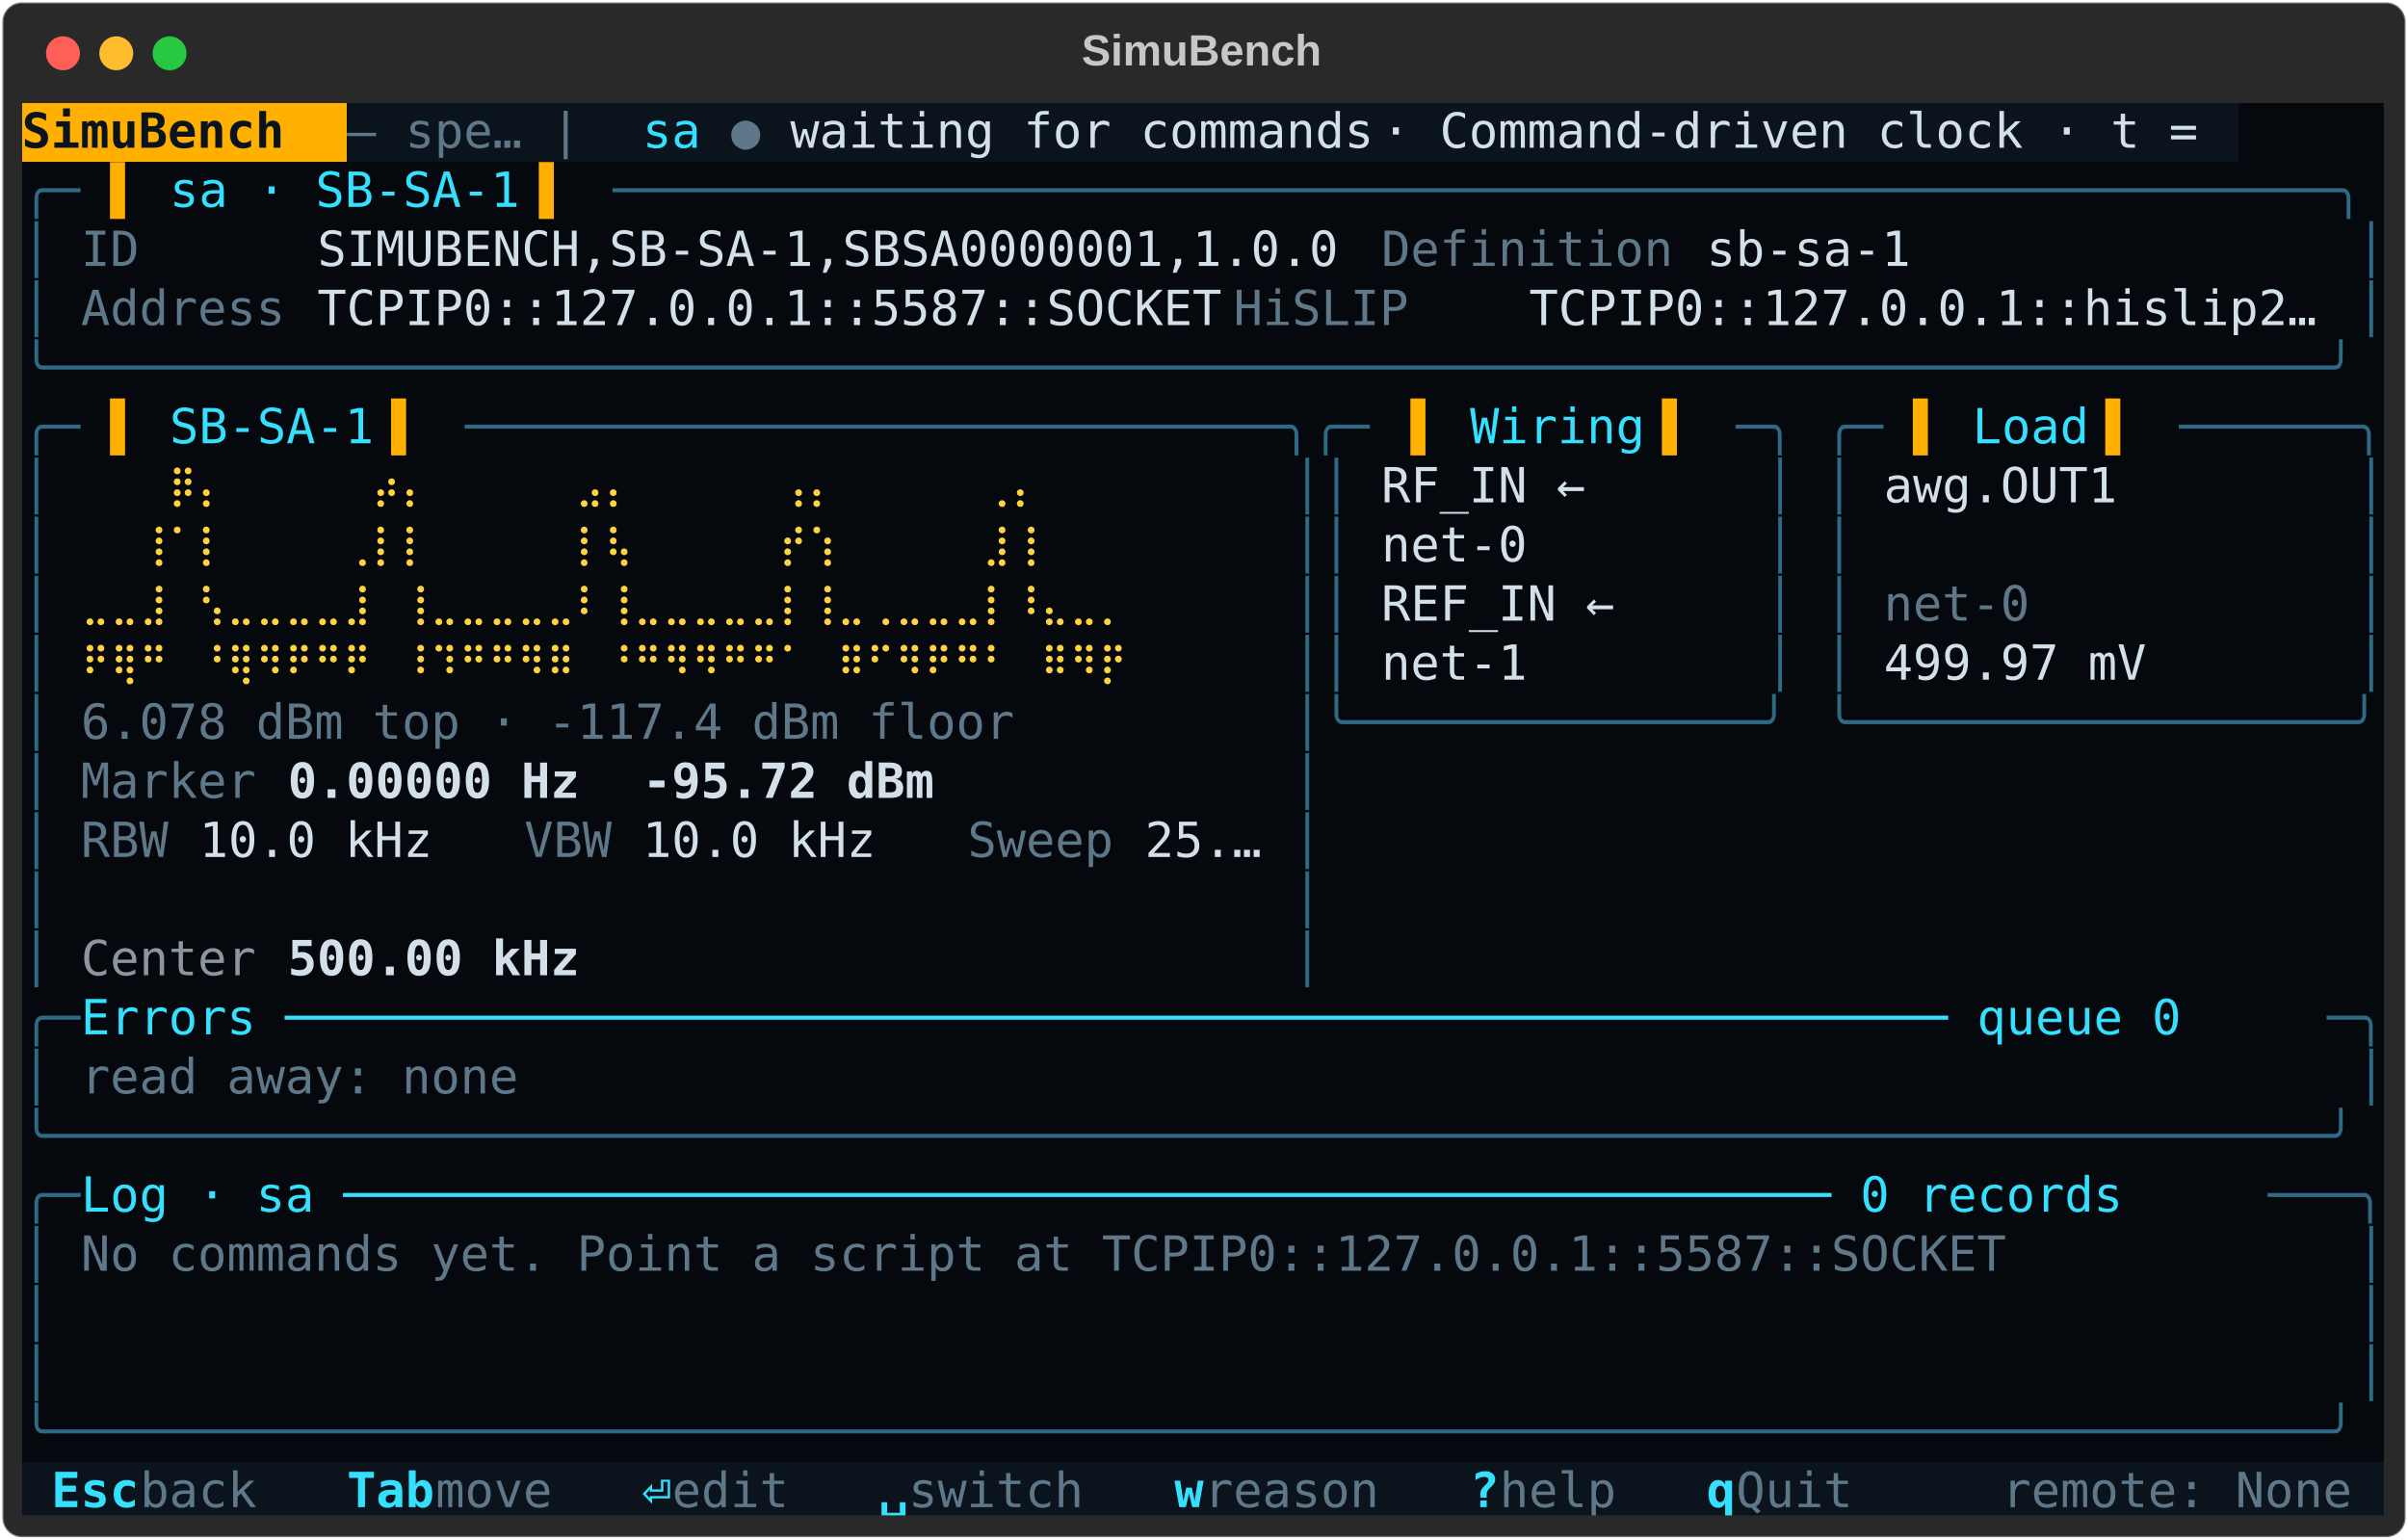
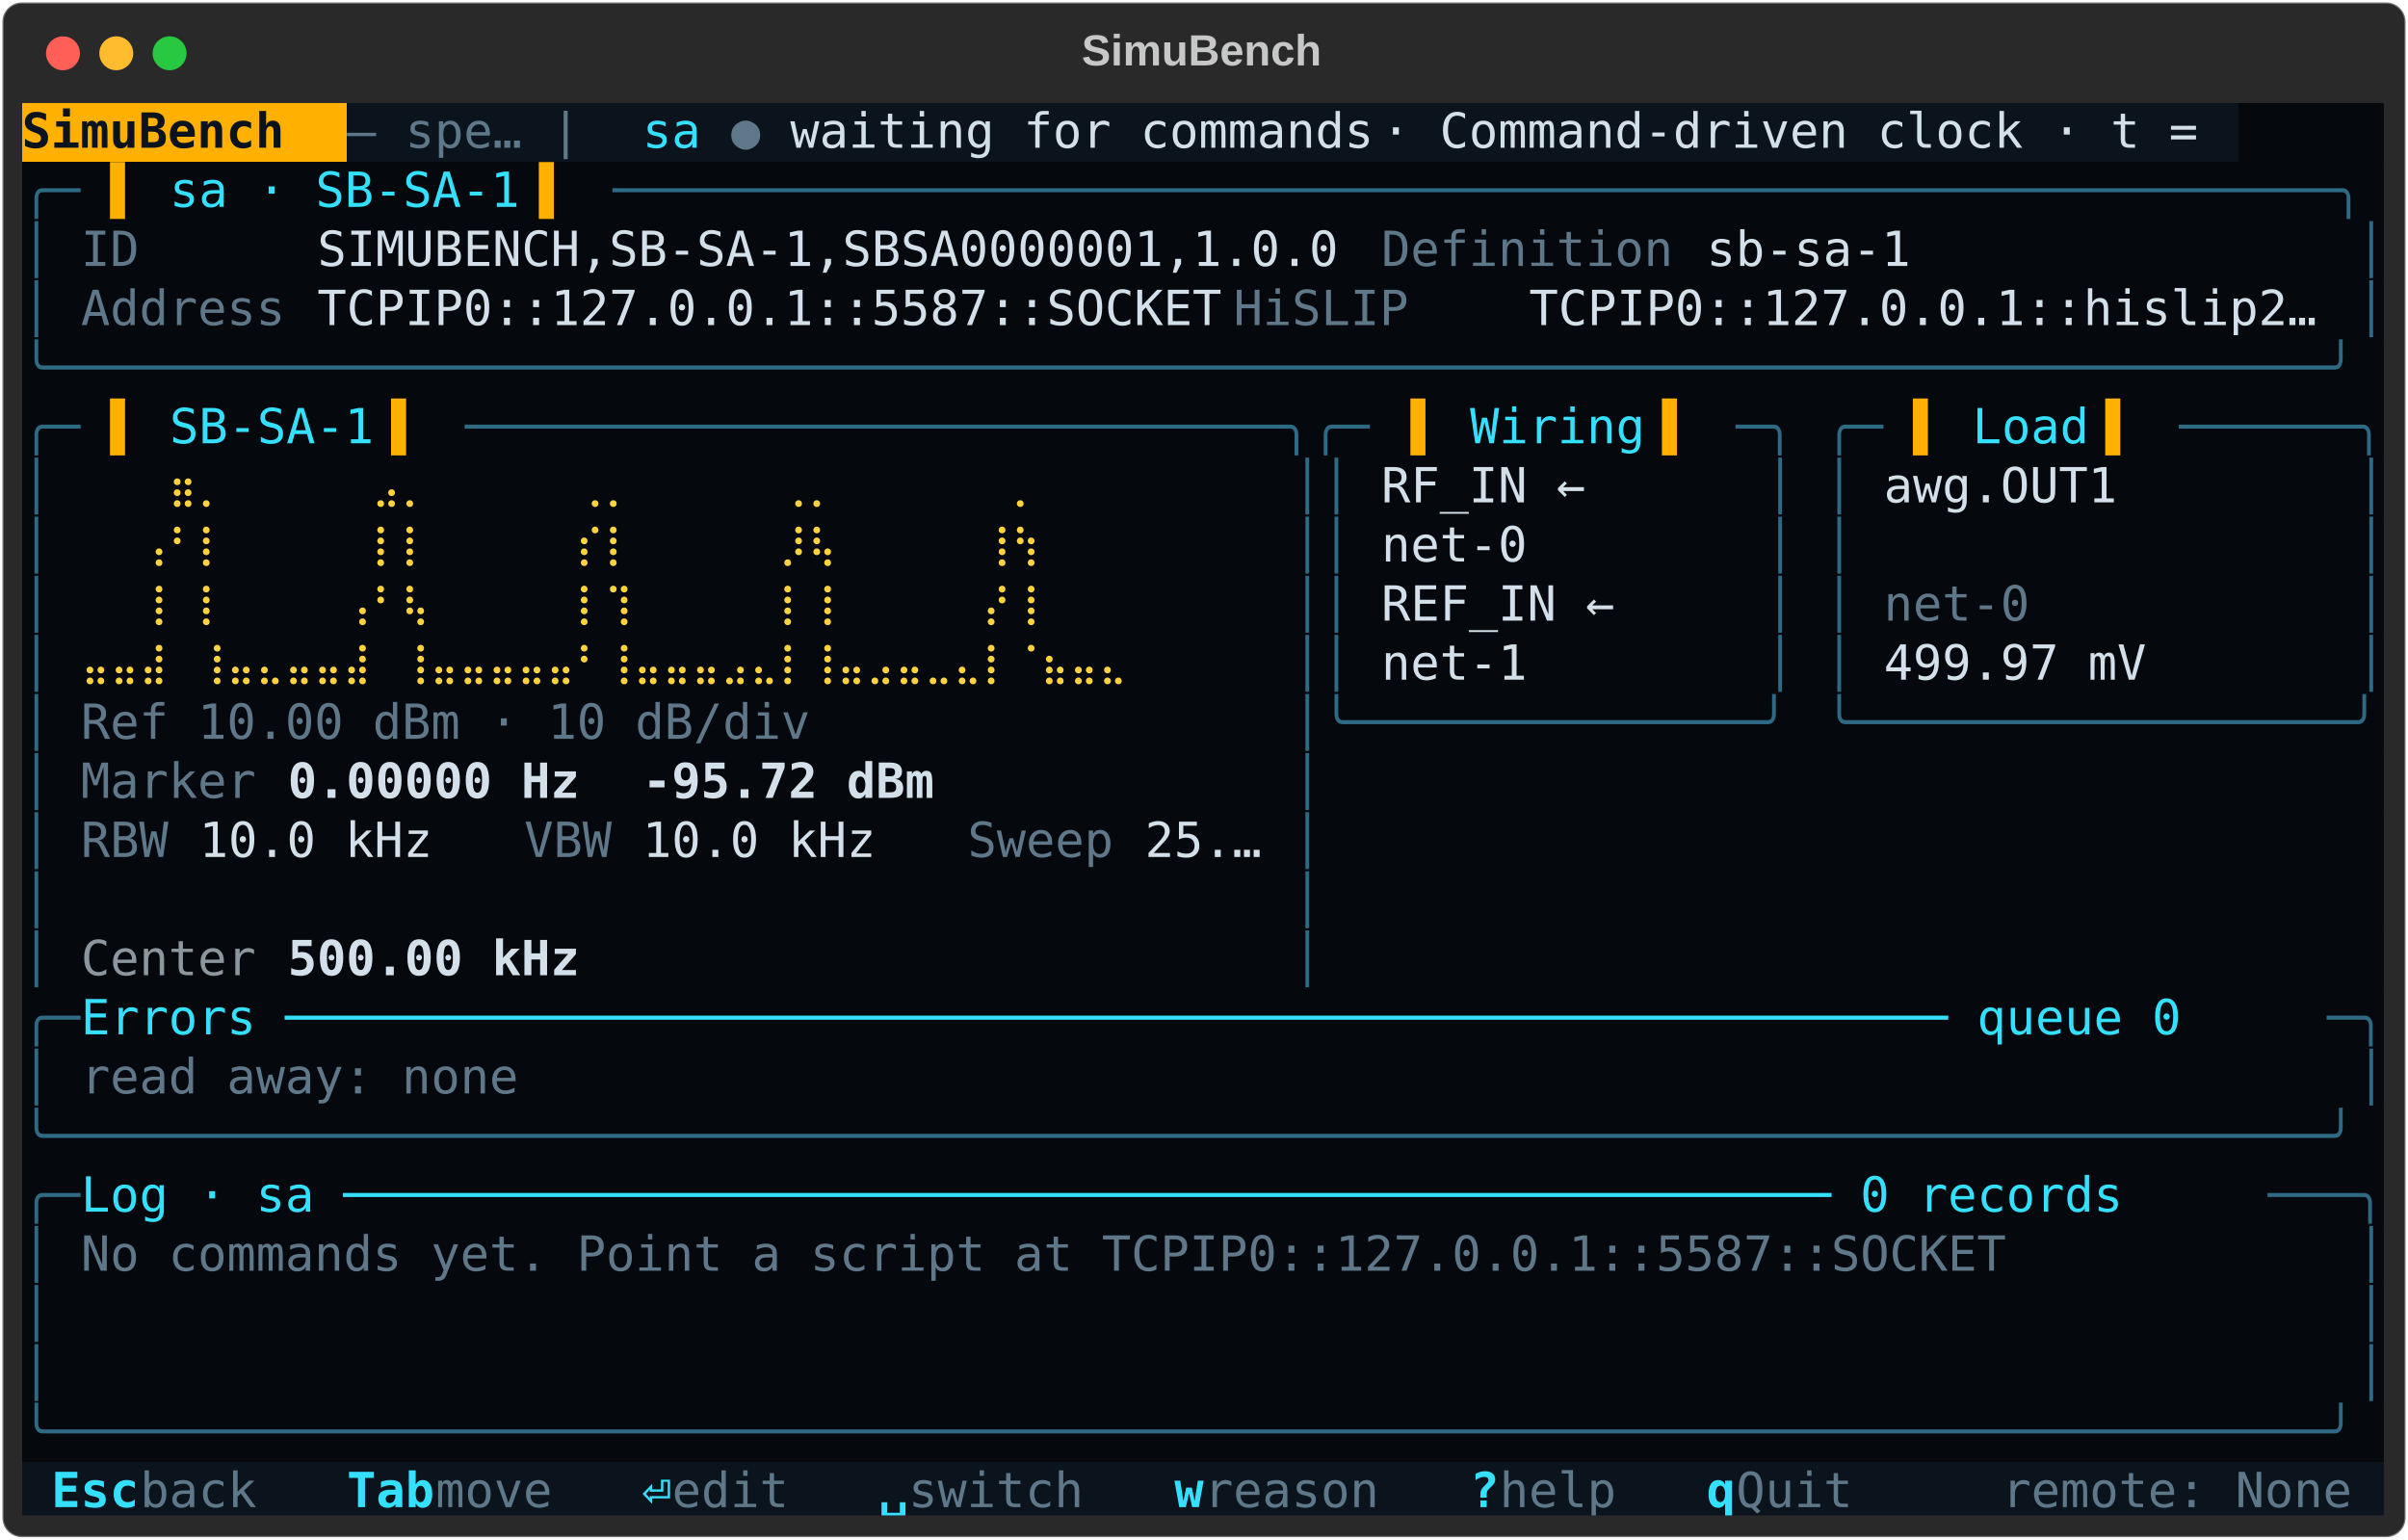
<svg xmlns="http://www.w3.org/2000/svg" class="rich-terminal" viewBox="0 0 994 635.6">
  <style>

    @font-face {
        font-family: "Fira Code";
        src: local("FiraCode-Regular"),
                url("https://cdnjs.cloudflare.com/ajax/libs/firacode/6.2.0/woff2/FiraCode-Regular.woff2") format("woff2"),
                url("https://cdnjs.cloudflare.com/ajax/libs/firacode/6.2.0/woff/FiraCode-Regular.woff") format("woff");
        font-style: normal;
        font-weight: 400;
    }
    @font-face {
        font-family: "Fira Code";
        src: local("FiraCode-Bold"),
                url("https://cdnjs.cloudflare.com/ajax/libs/firacode/6.2.0/woff2/FiraCode-Bold.woff2") format("woff2"),
                url("https://cdnjs.cloudflare.com/ajax/libs/firacode/6.2.0/woff/FiraCode-Bold.woff") format("woff");
        font-style: bold;
        font-weight: 700;
    }

    .terminal-matrix {
        font-family: Fira Code, monospace;
        font-size: 20px;
        line-height: 24.4px;
        font-variant-east-asian: full-width;
    }

    .terminal-title {
        font-size: 18px;
        font-weight: bold;
        font-family: arial;
    }

    .terminal-r1 { fill: #0b141c;font-weight: bold }
.terminal-r2 { fill: #5f7889 }
.terminal-r3 { fill: #35e0ff }
.terminal-r4 { fill: #d3e0ea }
.terminal-r5 { fill: #c5c8c6 }
.terminal-r6 { fill: #2f6a85 }
.terminal-r7 { fill: #ffb000 }
.terminal-r8 { fill: #ffd23f }
.terminal-r9 { fill: #d3e0ea;font-weight: bold }
.terminal-r10 { fill: #8c969e }
.terminal-r11 { fill: #35e0ff;font-weight: bold }
    </style>
  <defs>
    <clipPath id="terminal-clip-terminal">
      <rect x="0" y="0" width="975.0" height="584.6" />
    </clipPath>
    <clipPath id="terminal-line-0">
      <rect x="0" y="1.5" width="976" height="24.65" />
    </clipPath>
    <clipPath id="terminal-line-1">
      <rect x="0" y="25.9" width="976" height="24.65" />
    </clipPath>
    <clipPath id="terminal-line-2">
      <rect x="0" y="50.3" width="976" height="24.65" />
    </clipPath>
    <clipPath id="terminal-line-3">
      <rect x="0" y="74.7" width="976" height="24.65" />
    </clipPath>
    <clipPath id="terminal-line-4">
      <rect x="0" y="99.1" width="976" height="24.65" />
    </clipPath>
    <clipPath id="terminal-line-5">
      <rect x="0" y="123.5" width="976" height="24.65" />
    </clipPath>
    <clipPath id="terminal-line-6">
      <rect x="0" y="147.9" width="976" height="24.65" />
    </clipPath>
    <clipPath id="terminal-line-7">
      <rect x="0" y="172.3" width="976" height="24.65" />
    </clipPath>
    <clipPath id="terminal-line-8">
      <rect x="0" y="196.7" width="976" height="24.65" />
    </clipPath>
    <clipPath id="terminal-line-9">
      <rect x="0" y="221.1" width="976" height="24.65" />
    </clipPath>
    <clipPath id="terminal-line-10">
      <rect x="0" y="245.5" width="976" height="24.65" />
    </clipPath>
    <clipPath id="terminal-line-11">
      <rect x="0" y="269.9" width="976" height="24.65" />
    </clipPath>
    <clipPath id="terminal-line-12">
      <rect x="0" y="294.3" width="976" height="24.65" />
    </clipPath>
    <clipPath id="terminal-line-13">
      <rect x="0" y="318.7" width="976" height="24.65" />
    </clipPath>
    <clipPath id="terminal-line-14">
      <rect x="0" y="343.1" width="976" height="24.65" />
    </clipPath>
    <clipPath id="terminal-line-15">
      <rect x="0" y="367.5" width="976" height="24.65" />
    </clipPath>
    <clipPath id="terminal-line-16">
      <rect x="0" y="391.9" width="976" height="24.65" />
    </clipPath>
    <clipPath id="terminal-line-17">
      <rect x="0" y="416.3" width="976" height="24.65" />
    </clipPath>
    <clipPath id="terminal-line-18">
      <rect x="0" y="440.7" width="976" height="24.65" />
    </clipPath>
    <clipPath id="terminal-line-19">
      <rect x="0" y="465.1" width="976" height="24.65" />
    </clipPath>
    <clipPath id="terminal-line-20">
      <rect x="0" y="489.5" width="976" height="24.65" />
    </clipPath>
    <clipPath id="terminal-line-21">
      <rect x="0" y="513.9" width="976" height="24.65" />
    </clipPath>
    <clipPath id="terminal-line-22">
      <rect x="0" y="538.3" width="976" height="24.65" />
    </clipPath>
  </defs>
  <rect fill="#292929" stroke="rgba(255,255,255,0.35)" stroke-width="1" x="1" y="1" width="992" height="633.6" rx="8" />
  <text class="terminal-title" fill="#c5c8c6" text-anchor="middle" x="496" y="27">SimuBench</text>
  <g transform="translate(26,22)">
    <circle cx="0" cy="0" r="7" fill="#ff5f57" />
    <circle cx="22" cy="0" r="7" fill="#febc2e" />
    <circle cx="44" cy="0" r="7" fill="#28c840" />
  </g>
  <g transform="translate(9, 41)" clip-path="url(#terminal-clip-terminal)">
    <rect fill="#ffb000" x="0" y="1.5" width="134.2" height="24.65" shape-rendering="crispEdges" />
    <rect fill="#0b141c" x="134.2" y="1.5" width="122" height="24.65" shape-rendering="crispEdges" />
    <rect fill="#0b141c" x="256.2" y="1.5" width="24.4" height="24.65" shape-rendering="crispEdges" />
    <rect fill="#0b141c" x="280.6" y="1.5" width="12.2" height="24.65" shape-rendering="crispEdges" />
    <rect fill="#0b141c" x="292.8" y="1.5" width="24.4" height="24.65" shape-rendering="crispEdges" />
    <rect fill="#0b141c" x="317.2" y="1.5" width="244" height="24.65" shape-rendering="crispEdges" />
    <rect fill="#0b141c" x="561.2" y="1.5" width="353.8" height="24.65" shape-rendering="crispEdges" />
    <rect fill="#05080c" x="915" y="1.5" width="61" height="24.65" shape-rendering="crispEdges" />
    <rect fill="#05080c" x="0" y="25.9" width="24.4" height="24.65" shape-rendering="crispEdges" />
    <rect fill="#05080c" x="24.4" y="25.9" width="12.2" height="24.65" shape-rendering="crispEdges" />
    <rect fill="#05080c" x="36.6" y="25.9" width="24.4" height="24.65" shape-rendering="crispEdges" />
    <rect fill="#05080c" x="61" y="25.9" width="146.4" height="24.65" shape-rendering="crispEdges" />
    <rect fill="#05080c" x="207.4" y="25.9" width="24.4" height="24.65" shape-rendering="crispEdges" />
    <rect fill="#05080c" x="231.8" y="25.9" width="12.2" height="24.65" shape-rendering="crispEdges" />
    <rect fill="#05080c" x="244" y="25.9" width="732" height="24.65" shape-rendering="crispEdges" />
    <rect fill="#05080c" x="0" y="50.3" width="12.2" height="24.65" shape-rendering="crispEdges" />
    <rect fill="#05080c" x="12.2" y="50.3" width="12.2" height="24.65" shape-rendering="crispEdges" />
    <rect fill="#05080c" x="24.4" y="50.3" width="97.6" height="24.65" shape-rendering="crispEdges" />
    <rect fill="#05080c" x="122" y="50.3" width="439.2" height="24.65" shape-rendering="crispEdges" />
    <rect fill="#05080c" x="561.2" y="50.3" width="134.2" height="24.65" shape-rendering="crispEdges" />
    <rect fill="#05080c" x="695.4" y="50.3" width="256.2" height="24.65" shape-rendering="crispEdges" />
    <rect fill="#05080c" x="951.6" y="50.3" width="12.2" height="24.65" shape-rendering="crispEdges" />
    <rect fill="#05080c" x="963.8" y="50.3" width="12.2" height="24.65" shape-rendering="crispEdges" />
    <rect fill="#05080c" x="0" y="74.7" width="12.2" height="24.65" shape-rendering="crispEdges" />
    <rect fill="#05080c" x="12.2" y="74.7" width="12.2" height="24.65" shape-rendering="crispEdges" />
    <rect fill="#05080c" x="24.4" y="74.7" width="97.6" height="24.65" shape-rendering="crispEdges" />
    <rect fill="#05080c" x="122" y="74.7" width="378.2" height="24.65" shape-rendering="crispEdges" />
    <rect fill="#05080c" x="500.2" y="74.7" width="122" height="24.65" shape-rendering="crispEdges" />
    <rect fill="#05080c" x="622.2" y="74.7" width="329.4" height="24.65" shape-rendering="crispEdges" />
    <rect fill="#05080c" x="951.6" y="74.7" width="12.2" height="24.65" shape-rendering="crispEdges" />
    <rect fill="#05080c" x="963.8" y="74.7" width="12.2" height="24.65" shape-rendering="crispEdges" />
    <rect fill="#05080c" x="0" y="99.1" width="976" height="24.65" shape-rendering="crispEdges" />
    <rect fill="#05080c" x="0" y="123.5" width="24.4" height="24.65" shape-rendering="crispEdges" />
    <rect fill="#05080c" x="24.4" y="123.5" width="12.2" height="24.65" shape-rendering="crispEdges" />
    <rect fill="#05080c" x="36.6" y="123.5" width="24.4" height="24.65" shape-rendering="crispEdges" />
    <rect fill="#05080c" x="61" y="123.5" width="85.4" height="24.65" shape-rendering="crispEdges" />
    <rect fill="#05080c" x="146.4" y="123.5" width="24.4" height="24.65" shape-rendering="crispEdges" />
    <rect fill="#05080c" x="170.8" y="123.5" width="12.2" height="24.65" shape-rendering="crispEdges" />
    <rect fill="#05080c" x="183" y="123.5" width="378.2" height="24.65" shape-rendering="crispEdges" />
    <rect fill="#05080c" x="561.2" y="123.5" width="12.2" height="24.65" shape-rendering="crispEdges" />
    <rect fill="#05080c" x="573.4" y="123.5" width="24.4" height="24.65" shape-rendering="crispEdges" />
    <rect fill="#05080c" x="597.8" y="123.5" width="73.2" height="24.65" shape-rendering="crispEdges" />
    <rect fill="#05080c" x="671" y="123.5" width="24.4" height="24.65" shape-rendering="crispEdges" />
    <rect fill="#05080c" x="695.4" y="123.5" width="12.2" height="24.65" shape-rendering="crispEdges" />
    <rect fill="#05080c" x="707.6" y="123.5" width="24.4" height="24.65" shape-rendering="crispEdges" />
    <rect fill="#05080c" x="732" y="123.5" width="12.2" height="24.65" shape-rendering="crispEdges" />
    <rect fill="#05080c" x="744.2" y="123.5" width="24.4" height="24.65" shape-rendering="crispEdges" />
    <rect fill="#05080c" x="768.6" y="123.5" width="12.2" height="24.65" shape-rendering="crispEdges" />
    <rect fill="#05080c" x="780.8" y="123.5" width="24.4" height="24.65" shape-rendering="crispEdges" />
    <rect fill="#05080c" x="805.2" y="123.5" width="48.8" height="24.65" shape-rendering="crispEdges" />
    <rect fill="#05080c" x="854" y="123.5" width="24.4" height="24.65" shape-rendering="crispEdges" />
    <rect fill="#05080c" x="878.4" y="123.5" width="12.2" height="24.65" shape-rendering="crispEdges" />
    <rect fill="#05080c" x="890.6" y="123.5" width="85.4" height="24.65" shape-rendering="crispEdges" />
    <rect fill="#05080c" x="0" y="147.9" width="12.2" height="24.65" shape-rendering="crispEdges" />
    <rect fill="#05080c" x="12.2" y="147.9" width="12.2" height="24.65" shape-rendering="crispEdges" />
    <rect fill="#05080c" x="24.4" y="147.9" width="439.2" height="24.65" shape-rendering="crispEdges" />
    <rect fill="#05080c" x="463.6" y="147.9" width="48.8" height="24.65" shape-rendering="crispEdges" />
    <rect fill="#05080c" x="512.4" y="147.9" width="12.2" height="24.65" shape-rendering="crispEdges" />
    <rect fill="#05080c" x="524.6" y="147.9" width="24.4" height="24.65" shape-rendering="crispEdges" />
    <rect fill="#05080c" x="549" y="147.9" width="12.2" height="24.65" shape-rendering="crispEdges" />
    <rect fill="#05080c" x="561.2" y="147.9" width="85.4" height="24.65" shape-rendering="crispEdges" />
    <rect fill="#05080c" x="646.6" y="147.9" width="73.2" height="24.65" shape-rendering="crispEdges" />
    <rect fill="#05080c" x="719.8" y="147.9" width="12.2" height="24.65" shape-rendering="crispEdges" />
    <rect fill="#05080c" x="732" y="147.9" width="12.2" height="24.65" shape-rendering="crispEdges" />
    <rect fill="#05080c" x="744.2" y="147.9" width="12.2" height="24.65" shape-rendering="crispEdges" />
    <rect fill="#05080c" x="756.4" y="147.9" width="12.2" height="24.65" shape-rendering="crispEdges" />
    <rect fill="#05080c" x="768.6" y="147.9" width="170.8" height="24.65" shape-rendering="crispEdges" />
    <rect fill="#05080c" x="939.4" y="147.9" width="24.4" height="24.65" shape-rendering="crispEdges" />
    <rect fill="#05080c" x="963.8" y="147.9" width="12.2" height="24.65" shape-rendering="crispEdges" />
    <rect fill="#05080c" x="0" y="172.3" width="12.2" height="24.65" shape-rendering="crispEdges" />
    <rect fill="#05080c" x="12.2" y="172.3" width="12.2" height="24.65" shape-rendering="crispEdges" />
    <rect fill="#05080c" x="24.4" y="172.3" width="439.2" height="24.65" shape-rendering="crispEdges" />
    <rect fill="#05080c" x="463.6" y="172.3" width="48.8" height="24.65" shape-rendering="crispEdges" />
    <rect fill="#05080c" x="512.4" y="172.3" width="12.2" height="24.65" shape-rendering="crispEdges" />
    <rect fill="#05080c" x="524.6" y="172.3" width="24.4" height="24.65" shape-rendering="crispEdges" />
    <rect fill="#05080c" x="549" y="172.3" width="12.2" height="24.65" shape-rendering="crispEdges" />
    <rect fill="#05080c" x="561.2" y="172.3" width="73.2" height="24.65" shape-rendering="crispEdges" />
    <rect fill="#05080c" x="634.4" y="172.3" width="85.4" height="24.65" shape-rendering="crispEdges" />
    <rect fill="#05080c" x="719.8" y="172.3" width="12.2" height="24.65" shape-rendering="crispEdges" />
    <rect fill="#05080c" x="732" y="172.3" width="12.2" height="24.65" shape-rendering="crispEdges" />
    <rect fill="#05080c" x="744.2" y="172.3" width="12.2" height="24.65" shape-rendering="crispEdges" />
    <rect fill="#05080c" x="756.4" y="172.3" width="12.2" height="24.65" shape-rendering="crispEdges" />
    <rect fill="#05080c" x="768.6" y="172.3" width="170.8" height="24.65" shape-rendering="crispEdges" />
    <rect fill="#05080c" x="939.4" y="172.3" width="24.4" height="24.65" shape-rendering="crispEdges" />
    <rect fill="#05080c" x="963.8" y="172.3" width="12.2" height="24.65" shape-rendering="crispEdges" />
    <rect fill="#05080c" x="0" y="196.7" width="12.2" height="24.65" shape-rendering="crispEdges" />
    <rect fill="#05080c" x="12.2" y="196.7" width="12.2" height="24.65" shape-rendering="crispEdges" />
    <rect fill="#05080c" x="24.4" y="196.7" width="439.2" height="24.65" shape-rendering="crispEdges" />
    <rect fill="#05080c" x="463.6" y="196.7" width="48.8" height="24.65" shape-rendering="crispEdges" />
    <rect fill="#05080c" x="512.4" y="196.7" width="12.2" height="24.65" shape-rendering="crispEdges" />
    <rect fill="#05080c" x="524.6" y="196.7" width="24.4" height="24.65" shape-rendering="crispEdges" />
    <rect fill="#05080c" x="549" y="196.7" width="12.2" height="24.65" shape-rendering="crispEdges" />
    <rect fill="#05080c" x="561.2" y="196.7" width="97.6" height="24.65" shape-rendering="crispEdges" />
    <rect fill="#05080c" x="658.8" y="196.7" width="61" height="24.65" shape-rendering="crispEdges" />
    <rect fill="#05080c" x="719.8" y="196.7" width="12.2" height="24.65" shape-rendering="crispEdges" />
    <rect fill="#05080c" x="732" y="196.7" width="12.2" height="24.65" shape-rendering="crispEdges" />
    <rect fill="#05080c" x="744.2" y="196.7" width="12.2" height="24.65" shape-rendering="crispEdges" />
    <rect fill="#05080c" x="756.4" y="196.7" width="12.2" height="24.65" shape-rendering="crispEdges" />
    <rect fill="#05080c" x="768.6" y="196.7" width="61" height="24.65" shape-rendering="crispEdges" />
    <rect fill="#05080c" x="829.6" y="196.7" width="109.8" height="24.65" shape-rendering="crispEdges" />
    <rect fill="#05080c" x="939.4" y="196.7" width="24.4" height="24.65" shape-rendering="crispEdges" />
    <rect fill="#05080c" x="963.8" y="196.7" width="12.2" height="24.65" shape-rendering="crispEdges" />
    <rect fill="#05080c" x="0" y="221.1" width="12.2" height="24.65" shape-rendering="crispEdges" />
    <rect fill="#05080c" x="12.2" y="221.1" width="12.2" height="24.65" shape-rendering="crispEdges" />
    <rect fill="#05080c" x="24.4" y="221.1" width="439.2" height="24.65" shape-rendering="crispEdges" />
    <rect fill="#05080c" x="463.6" y="221.1" width="48.8" height="24.65" shape-rendering="crispEdges" />
    <rect fill="#05080c" x="512.4" y="221.1" width="12.2" height="24.65" shape-rendering="crispEdges" />
    <rect fill="#05080c" x="524.6" y="221.1" width="24.4" height="24.65" shape-rendering="crispEdges" />
    <rect fill="#05080c" x="549" y="221.1" width="12.2" height="24.65" shape-rendering="crispEdges" />
    <rect fill="#05080c" x="561.2" y="221.1" width="61" height="24.65" shape-rendering="crispEdges" />
    <rect fill="#05080c" x="622.2" y="221.1" width="97.6" height="24.65" shape-rendering="crispEdges" />
    <rect fill="#05080c" x="719.8" y="221.1" width="12.2" height="24.65" shape-rendering="crispEdges" />
    <rect fill="#05080c" x="732" y="221.1" width="12.2" height="24.65" shape-rendering="crispEdges" />
    <rect fill="#05080c" x="744.2" y="221.1" width="12.2" height="24.65" shape-rendering="crispEdges" />
    <rect fill="#05080c" x="756.4" y="221.1" width="12.2" height="24.65" shape-rendering="crispEdges" />
    <rect fill="#05080c" x="768.6" y="221.1" width="170.8" height="24.65" shape-rendering="crispEdges" />
    <rect fill="#05080c" x="939.4" y="221.1" width="24.4" height="24.65" shape-rendering="crispEdges" />
    <rect fill="#05080c" x="963.8" y="221.1" width="12.2" height="24.65" shape-rendering="crispEdges" />
    <rect fill="#05080c" x="0" y="245.5" width="12.2" height="24.65" shape-rendering="crispEdges" />
    <rect fill="#05080c" x="12.2" y="245.5" width="12.2" height="24.65" shape-rendering="crispEdges" />
-     <rect fill="#05080c" x="24.4" y="245.5" width="390.4" height="24.65" shape-rendering="crispEdges" />
-     <rect fill="#05080c" x="414.8" y="245.5" width="97.6" height="24.65" shape-rendering="crispEdges" />
+     <rect fill="#05080c" x="24.4" y="245.5" width="305" height="24.65" shape-rendering="crispEdges" />
+     <rect fill="#05080c" x="329.4" y="245.5" width="183" height="24.65" shape-rendering="crispEdges" />
    <rect fill="#05080c" x="512.4" y="245.5" width="12.2" height="24.65" shape-rendering="crispEdges" />
    <rect fill="#05080c" x="524.6" y="245.5" width="207.4" height="24.65" shape-rendering="crispEdges" />
    <rect fill="#05080c" x="732" y="245.5" width="12.2" height="24.65" shape-rendering="crispEdges" />
    <rect fill="#05080c" x="744.2" y="245.5" width="231.8" height="24.65" shape-rendering="crispEdges" />
    <rect fill="#05080c" x="0" y="269.9" width="12.2" height="24.65" shape-rendering="crispEdges" />
    <rect fill="#05080c" x="12.2" y="269.9" width="12.2" height="24.65" shape-rendering="crispEdges" />
    <rect fill="#05080c" x="24.4" y="269.9" width="85.4" height="24.65" shape-rendering="crispEdges" />
    <rect fill="#05080c" x="109.8" y="269.9" width="122" height="24.65" shape-rendering="crispEdges" />
    <rect fill="#05080c" x="231.8" y="269.9" width="24.4" height="24.65" shape-rendering="crispEdges" />
    <rect fill="#05080c" x="256.2" y="269.9" width="122" height="24.65" shape-rendering="crispEdges" />
    <rect fill="#05080c" x="378.2" y="269.9" width="134.2" height="24.65" shape-rendering="crispEdges" />
    <rect fill="#05080c" x="512.4" y="269.9" width="12.2" height="24.65" shape-rendering="crispEdges" />
    <rect fill="#05080c" x="524.6" y="269.9" width="12.2" height="24.65" shape-rendering="crispEdges" />
    <rect fill="#05080c" x="536.8" y="269.9" width="439.2" height="24.65" shape-rendering="crispEdges" />
    <rect fill="#05080c" x="0" y="294.3" width="12.2" height="24.65" shape-rendering="crispEdges" />
    <rect fill="#05080c" x="12.2" y="294.3" width="12.2" height="24.65" shape-rendering="crispEdges" />
    <rect fill="#05080c" x="24.4" y="294.3" width="48.8" height="24.65" shape-rendering="crispEdges" />
    <rect fill="#05080c" x="73.2" y="294.3" width="134.2" height="24.65" shape-rendering="crispEdges" />
    <rect fill="#05080c" x="207.4" y="294.3" width="48.8" height="24.65" shape-rendering="crispEdges" />
    <rect fill="#05080c" x="256.2" y="294.3" width="134.2" height="24.65" shape-rendering="crispEdges" />
    <rect fill="#05080c" x="390.4" y="294.3" width="73.2" height="24.65" shape-rendering="crispEdges" />
    <rect fill="#05080c" x="463.6" y="294.3" width="48.8" height="24.65" shape-rendering="crispEdges" />
    <rect fill="#05080c" x="512.4" y="294.3" width="12.2" height="24.65" shape-rendering="crispEdges" />
    <rect fill="#05080c" x="524.6" y="294.3" width="12.2" height="24.65" shape-rendering="crispEdges" />
    <rect fill="#05080c" x="536.8" y="294.3" width="439.2" height="24.65" shape-rendering="crispEdges" />
    <rect fill="#05080c" x="0" y="318.7" width="12.2" height="24.65" shape-rendering="crispEdges" />
    <rect fill="#05080c" x="12.2" y="318.7" width="12.2" height="24.65" shape-rendering="crispEdges" />
    <rect fill="#05080c" x="24.4" y="318.7" width="488" height="24.65" shape-rendering="crispEdges" />
    <rect fill="#05080c" x="512.4" y="318.7" width="12.2" height="24.65" shape-rendering="crispEdges" />
    <rect fill="#05080c" x="524.6" y="318.7" width="12.2" height="24.65" shape-rendering="crispEdges" />
    <rect fill="#05080c" x="536.8" y="318.7" width="439.2" height="24.65" shape-rendering="crispEdges" />
    <rect fill="#05080c" x="0" y="343.1" width="12.2" height="24.65" shape-rendering="crispEdges" />
    <rect fill="#05080c" x="12.2" y="343.1" width="12.2" height="24.65" shape-rendering="crispEdges" />
    <rect fill="#05080c" x="24.4" y="343.1" width="73.2" height="24.65" shape-rendering="crispEdges" />
    <rect fill="#05080c" x="97.6" y="343.1" width="12.2" height="24.65" shape-rendering="crispEdges" />
    <rect fill="#05080c" x="109.8" y="343.1" width="122" height="24.65" shape-rendering="crispEdges" />
    <rect fill="#05080c" x="231.8" y="343.1" width="292.8" height="24.65" shape-rendering="crispEdges" />
    <rect fill="#05080c" x="524.6" y="343.1" width="12.2" height="24.65" shape-rendering="crispEdges" />
    <rect fill="#05080c" x="536.8" y="343.1" width="439.2" height="24.65" shape-rendering="crispEdges" />
    <rect fill="#05080c" x="0" y="367.5" width="24.4" height="24.65" shape-rendering="crispEdges" />
    <rect fill="#05080c" x="24.4" y="367.5" width="927.2" height="24.65" shape-rendering="crispEdges" />
    <rect fill="#05080c" x="951.6" y="367.5" width="24.4" height="24.65" shape-rendering="crispEdges" />
    <rect fill="#05080c" x="0" y="391.9" width="12.2" height="24.65" shape-rendering="crispEdges" />
    <rect fill="#05080c" x="12.2" y="391.9" width="12.2" height="24.65" shape-rendering="crispEdges" />
    <rect fill="#05080c" x="24.4" y="391.9" width="183" height="24.65" shape-rendering="crispEdges" />
    <rect fill="#05080c" x="207.4" y="391.9" width="744.2" height="24.65" shape-rendering="crispEdges" />
    <rect fill="#05080c" x="951.6" y="391.9" width="12.2" height="24.65" shape-rendering="crispEdges" />
    <rect fill="#05080c" x="963.8" y="391.9" width="12.2" height="24.65" shape-rendering="crispEdges" />
    <rect fill="#05080c" x="0" y="416.3" width="976" height="24.65" shape-rendering="crispEdges" />
    <rect fill="#05080c" x="0" y="440.7" width="24.4" height="24.65" shape-rendering="crispEdges" />
    <rect fill="#05080c" x="24.4" y="440.7" width="902.8" height="24.65" shape-rendering="crispEdges" />
    <rect fill="#05080c" x="927.2" y="440.7" width="48.8" height="24.65" shape-rendering="crispEdges" />
    <rect fill="#05080c" x="0" y="465.1" width="12.2" height="24.65" shape-rendering="crispEdges" />
    <rect fill="#05080c" x="12.2" y="465.1" width="12.2" height="24.65" shape-rendering="crispEdges" />
    <rect fill="#05080c" x="24.4" y="465.1" width="805.2" height="24.65" shape-rendering="crispEdges" />
    <rect fill="#05080c" x="829.6" y="465.1" width="134.2" height="24.65" shape-rendering="crispEdges" />
    <rect fill="#05080c" x="963.8" y="465.1" width="12.2" height="24.65" shape-rendering="crispEdges" />
    <rect fill="#05080c" x="0" y="489.5" width="12.2" height="24.65" shape-rendering="crispEdges" />
    <rect fill="#05080c" x="12.2" y="489.5" width="951.6" height="24.65" shape-rendering="crispEdges" />
    <rect fill="#05080c" x="963.8" y="489.5" width="12.2" height="24.65" shape-rendering="crispEdges" />
    <rect fill="#05080c" x="0" y="513.9" width="12.2" height="24.65" shape-rendering="crispEdges" />
    <rect fill="#05080c" x="12.2" y="513.9" width="951.6" height="24.65" shape-rendering="crispEdges" />
    <rect fill="#05080c" x="963.8" y="513.9" width="12.2" height="24.65" shape-rendering="crispEdges" />
    <rect fill="#05080c" x="0" y="538.3" width="976" height="24.65" shape-rendering="crispEdges" />
    <rect fill="#0b141c" x="0" y="562.7" width="12.2" height="24.65" shape-rendering="crispEdges" />
    <rect fill="#0b141c" x="12.2" y="562.7" width="36.6" height="24.65" shape-rendering="crispEdges" />
    <rect fill="#0b141c" x="48.8" y="562.7" width="85.4" height="24.65" shape-rendering="crispEdges" />
    <rect fill="#0b141c" x="134.2" y="562.7" width="36.6" height="24.65" shape-rendering="crispEdges" />
    <rect fill="#0b141c" x="170.8" y="562.7" width="85.4" height="24.65" shape-rendering="crispEdges" />
    <rect fill="#0b141c" x="256.2" y="562.7" width="12.2" height="24.65" shape-rendering="crispEdges" />
    <rect fill="#0b141c" x="268.4" y="562.7" width="85.4" height="24.65" shape-rendering="crispEdges" />
    <rect fill="#0b141c" x="353.8" y="562.7" width="12.2" height="24.65" shape-rendering="crispEdges" />
    <rect fill="#0b141c" x="366" y="562.7" width="109.8" height="24.65" shape-rendering="crispEdges" />
    <rect fill="#0b141c" x="475.8" y="562.7" width="12.2" height="24.65" shape-rendering="crispEdges" />
    <rect fill="#0b141c" x="488" y="562.7" width="109.8" height="24.65" shape-rendering="crispEdges" />
    <rect fill="#0b141c" x="597.8" y="562.7" width="12.2" height="24.65" shape-rendering="crispEdges" />
    <rect fill="#0b141c" x="610" y="562.7" width="85.4" height="24.65" shape-rendering="crispEdges" />
    <rect fill="#0b141c" x="695.4" y="562.7" width="12.2" height="24.65" shape-rendering="crispEdges" />
    <rect fill="#0b141c" x="707.6" y="562.7" width="85.4" height="24.65" shape-rendering="crispEdges" />
    <rect fill="#0b141c" x="793" y="562.7" width="24.4" height="24.65" shape-rendering="crispEdges" />
    <rect fill="#0b141c" x="817.4" y="562.7" width="158.6" height="24.65" shape-rendering="crispEdges" />
    <g class="terminal-matrix">
      <text class="terminal-r1" x="0" y="20" textLength="134.2" clip-path="url(#terminal-line-0)"> SimuBench </text>
      <text class="terminal-r2" x="134.2" y="20" textLength="122" clip-path="url(#terminal-line-0)"> — spe… | </text>
      <text class="terminal-r3" x="256.2" y="20" textLength="24.4" clip-path="url(#terminal-line-0)">sa</text>
      <text class="terminal-r2" x="292.8" y="20" textLength="24.4" clip-path="url(#terminal-line-0)">● </text>
      <text class="terminal-r4" x="317.2" y="20" textLength="244" clip-path="url(#terminal-line-0)">waiting for commands</text>
      <text class="terminal-r4" x="561.2" y="20" textLength="353.8" clip-path="url(#terminal-line-0)"> · Command-driven clock · t =</text>
      <text class="terminal-r5" x="976" y="20" textLength="12.2" clip-path="url(#terminal-line-0)">
</text>
      <text class="terminal-r6" x="0" y="44.4" textLength="24.4" clip-path="url(#terminal-line-1)">╭─</text>
      <text class="terminal-r7" x="36.6" y="44.4" textLength="24.4" clip-path="url(#terminal-line-1)">▌ </text>
      <text class="terminal-r3" x="61" y="44.4" textLength="146.4" clip-path="url(#terminal-line-1)">sa · SB-SA-1</text>
      <text class="terminal-r7" x="207.4" y="44.4" textLength="24.4" clip-path="url(#terminal-line-1)"> ▐</text>
      <text class="terminal-r6" x="244" y="44.4" textLength="732" clip-path="url(#terminal-line-1)">───────────────────────────────────────────────────────────╮</text>
      <text class="terminal-r5" x="976" y="44.4" textLength="12.2" clip-path="url(#terminal-line-1)">
</text>
      <text class="terminal-r6" x="0" y="68.8" textLength="12.2" clip-path="url(#terminal-line-2)">│</text>
      <text class="terminal-r2" x="24.4" y="68.8" textLength="97.6" clip-path="url(#terminal-line-2)">ID      </text>
      <text class="terminal-r4" x="122" y="68.8" textLength="439.2" clip-path="url(#terminal-line-2)">SIMUBENCH,SB-SA-1,SBSA0000001,1.0.0 </text>
      <text class="terminal-r2" x="561.2" y="68.8" textLength="134.2" clip-path="url(#terminal-line-2)">Definition </text>
      <text class="terminal-r4" x="695.4" y="68.8" textLength="256.2" clip-path="url(#terminal-line-2)">sb-sa-1              </text>
      <text class="terminal-r6" x="963.8" y="68.8" textLength="12.2" clip-path="url(#terminal-line-2)">│</text>
      <text class="terminal-r5" x="976" y="68.8" textLength="12.2" clip-path="url(#terminal-line-2)">
</text>
      <text class="terminal-r6" x="0" y="93.2" textLength="12.2" clip-path="url(#terminal-line-3)">│</text>
      <text class="terminal-r2" x="24.4" y="93.2" textLength="97.6" clip-path="url(#terminal-line-3)">Address </text>
      <text class="terminal-r4" x="122" y="93.2" textLength="378.2" clip-path="url(#terminal-line-3)">TCPIP0::127.0.0.1::5587::SOCKET</text>
      <text class="terminal-r2" x="500.2" y="93.2" textLength="122" clip-path="url(#terminal-line-3)">   HiSLIP </text>
      <text class="terminal-r4" x="622.2" y="93.2" textLength="329.4" clip-path="url(#terminal-line-3)">TCPIP0::127.0.0.1::hislip2…</text>
      <text class="terminal-r6" x="963.8" y="93.2" textLength="12.2" clip-path="url(#terminal-line-3)">│</text>
      <text class="terminal-r5" x="976" y="93.2" textLength="12.2" clip-path="url(#terminal-line-3)">
</text>
      <text class="terminal-r6" x="0" y="117.6" textLength="976" clip-path="url(#terminal-line-4)">╰──────────────────────────────────────────────────────────────────────────────╯</text>
      <text class="terminal-r5" x="976" y="117.6" textLength="12.2" clip-path="url(#terminal-line-4)">
</text>
      <text class="terminal-r6" x="0" y="142" textLength="24.4" clip-path="url(#terminal-line-5)">╭─</text>
      <text class="terminal-r7" x="36.6" y="142" textLength="24.4" clip-path="url(#terminal-line-5)">▌ </text>
      <text class="terminal-r3" x="61" y="142" textLength="85.4" clip-path="url(#terminal-line-5)">SB-SA-1</text>
      <text class="terminal-r7" x="146.4" y="142" textLength="24.4" clip-path="url(#terminal-line-5)"> ▐</text>
      <text class="terminal-r6" x="183" y="142" textLength="378.2" clip-path="url(#terminal-line-5)">────────────────────────────╮╭─</text>
      <text class="terminal-r7" x="573.4" y="142" textLength="24.4" clip-path="url(#terminal-line-5)">▌ </text>
      <text class="terminal-r3" x="597.8" y="142" textLength="73.2" clip-path="url(#terminal-line-5)">Wiring</text>
      <text class="terminal-r7" x="671" y="142" textLength="24.4" clip-path="url(#terminal-line-5)"> ▐</text>
      <text class="terminal-r6" x="707.6" y="142" textLength="24.4" clip-path="url(#terminal-line-5)">─╮</text>
      <text class="terminal-r6" x="744.2" y="142" textLength="24.4" clip-path="url(#terminal-line-5)">╭─</text>
      <text class="terminal-r7" x="780.8" y="142" textLength="24.4" clip-path="url(#terminal-line-5)">▌ </text>
      <text class="terminal-r3" x="805.2" y="142" textLength="48.8" clip-path="url(#terminal-line-5)">Load</text>
      <text class="terminal-r7" x="854" y="142" textLength="24.4" clip-path="url(#terminal-line-5)"> ▐</text>
      <text class="terminal-r6" x="890.6" y="142" textLength="85.4" clip-path="url(#terminal-line-5)">──────╮</text>
      <text class="terminal-r5" x="976" y="142" textLength="12.2" clip-path="url(#terminal-line-5)">
</text>
      <text class="terminal-r6" x="0" y="166.4" textLength="12.2" clip-path="url(#terminal-line-6)">│</text>
-       <text class="terminal-r8" x="24.4" y="166.4" textLength="439.2" clip-path="url(#terminal-line-6)">⠀⠀⠀⡿⡄⠀⠀⠀⠀⠀⡴⡄⠀⠀⠀⠀⠀⣠⡄⠀⠀⠀⠀⠀⢠⡄⠀⠀⠀⠀⠀⢀⡄⠀⠀⠀</text>
+       <text class="terminal-r8" x="24.4" y="166.4" textLength="439.2" clip-path="url(#terminal-line-6)">⠀⠀⠀⣶⡀⠀⠀⠀⠀⠀⣠⡀⠀⠀⠀⠀⠀⢀⡀⠀⠀⠀⠀⠀⢀⡀⠀⠀⠀⠀⠀⠀⡀⠀⠀⠀</text>
      <text class="terminal-r6" x="524.6" y="166.4" textLength="24.4" clip-path="url(#terminal-line-6)">││</text>
      <text class="terminal-r4" x="561.2" y="166.4" textLength="85.4" clip-path="url(#terminal-line-6)">RF_IN ←</text>
      <text class="terminal-r6" x="719.8" y="166.4" textLength="12.2" clip-path="url(#terminal-line-6)">│</text>
      <text class="terminal-r6" x="744.2" y="166.4" textLength="12.2" clip-path="url(#terminal-line-6)">│</text>
      <text class="terminal-r4" x="768.6" y="166.4" textLength="170.8" clip-path="url(#terminal-line-6)">awg.OUT1      </text>
      <text class="terminal-r6" x="963.8" y="166.4" textLength="12.2" clip-path="url(#terminal-line-6)">│</text>
      <text class="terminal-r5" x="976" y="166.4" textLength="12.2" clip-path="url(#terminal-line-6)">
</text>
      <text class="terminal-r6" x="0" y="190.8" textLength="12.2" clip-path="url(#terminal-line-7)">│</text>
-       <text class="terminal-r8" x="24.4" y="190.8" textLength="439.2" clip-path="url(#terminal-line-7)">⠀⠀⢸⠁⡇⠀⠀⠀⠀⢀⡇⡇⠀⠀⠀⠀⠀⡇⢧⠀⠀⠀⠀⠀⡞⢱⠀⠀⠀⠀⠀⣸⢸⠀⠀⠀</text>
+       <text class="terminal-r8" x="24.4" y="190.8" textLength="439.2" clip-path="url(#terminal-line-7)">⠀⠀⢠⠃⡇⠀⠀⠀⠀⠀⡇⡇⠀⠀⠀⠀⠀⡎⡇⠀⠀⠀⠀⠀⡸⢧⠀⠀⠀⠀⠀⢸⢳⠀⠀⠀</text>
      <text class="terminal-r6" x="524.6" y="190.8" textLength="24.4" clip-path="url(#terminal-line-7)">││</text>
      <text class="terminal-r4" x="561.2" y="190.8" textLength="73.2" clip-path="url(#terminal-line-7)">net-0 </text>
      <text class="terminal-r6" x="719.8" y="190.8" textLength="12.2" clip-path="url(#terminal-line-7)">│</text>
      <text class="terminal-r6" x="744.2" y="190.8" textLength="12.2" clip-path="url(#terminal-line-7)">│</text>
      <text class="terminal-r6" x="963.8" y="190.8" textLength="12.2" clip-path="url(#terminal-line-7)">│</text>
      <text class="terminal-r5" x="976" y="190.8" textLength="12.2" clip-path="url(#terminal-line-7)">
</text>
      <text class="terminal-r6" x="0" y="215.2" textLength="12.2" clip-path="url(#terminal-line-8)">│</text>
-       <text class="terminal-r8" x="24.4" y="215.2" textLength="439.2" clip-path="url(#terminal-line-8)">⣀⣀⣸⠀⢣⣀⣀⣀⣀⣸⠀⢸⣀⣀⣀⣀⣀⠇⢸⣀⣀⣀⣀⣀⡇⢸⣀⢀⣀⣀⣀⡇⠸⣄⣀⡀</text>
+       <text class="terminal-r8" x="24.4" y="215.2" textLength="439.2" clip-path="url(#terminal-line-8)">⠀⠀⢸⠀⡇⠀⠀⠀⠀⢠⠃⢧⠀⠀⠀⠀⠀⡇⢹⠀⠀⠀⠀⠀⡇⢸⠀⠀⠀⠀⠀⡜⢸⠀⠀⠀</text>
      <text class="terminal-r6" x="524.6" y="215.2" textLength="24.4" clip-path="url(#terminal-line-8)">││</text>
      <text class="terminal-r4" x="561.2" y="215.2" textLength="97.6" clip-path="url(#terminal-line-8)">REF_IN ←</text>
      <text class="terminal-r6" x="719.8" y="215.2" textLength="12.2" clip-path="url(#terminal-line-8)">│</text>
      <text class="terminal-r6" x="744.2" y="215.2" textLength="12.2" clip-path="url(#terminal-line-8)">│</text>
      <text class="terminal-r2" x="768.6" y="215.2" textLength="61" clip-path="url(#terminal-line-8)">net-0</text>
      <text class="terminal-r6" x="963.8" y="215.2" textLength="12.2" clip-path="url(#terminal-line-8)">│</text>
      <text class="terminal-r5" x="976" y="215.2" textLength="12.2" clip-path="url(#terminal-line-8)">
</text>
      <text class="terminal-r6" x="0" y="239.6" textLength="12.2" clip-path="url(#terminal-line-9)">│</text>
-       <text class="terminal-r8" x="24.4" y="239.6" textLength="439.2" clip-path="url(#terminal-line-9)">⠟⢿⠛⠀⠘⢿⠻⠟⠛⠟⠀⠸⠹⠛⠛⠻⠿⠀⠘⠛⠻⠻⠛⠛⠁⠀⠿⠋⠻⠟⠛⠃⠀⠿⠻⡟</text>
+       <text class="terminal-r8" x="24.4" y="239.6" textLength="439.2" clip-path="url(#terminal-line-9)">⣤⣤⣼⠀⢸⣤⣄⣤⣤⣼⠀⢸⣤⣤⣤⣤⣤⠃⢸⣤⣤⣤⣠⣄⡇⢸⣤⣠⣤⣀⣄⡇⠈⣦⣤⣄</text>
      <text class="terminal-r6" x="524.6" y="239.6" textLength="24.4" clip-path="url(#terminal-line-9)">││</text>
      <text class="terminal-r4" x="561.2" y="239.6" textLength="61" clip-path="url(#terminal-line-9)">net-1</text>
      <text class="terminal-r6" x="719.8" y="239.6" textLength="12.2" clip-path="url(#terminal-line-9)">│</text>
      <text class="terminal-r6" x="744.2" y="239.6" textLength="12.2" clip-path="url(#terminal-line-9)">│</text>
      <text class="terminal-r4" x="768.6" y="239.6" textLength="170.8" clip-path="url(#terminal-line-9)">499.97 mV     </text>
      <text class="terminal-r6" x="963.8" y="239.6" textLength="12.2" clip-path="url(#terminal-line-9)">│</text>
      <text class="terminal-r5" x="976" y="239.6" textLength="12.2" clip-path="url(#terminal-line-9)">
</text>
      <text class="terminal-r6" x="0" y="264" textLength="12.2" clip-path="url(#terminal-line-10)">│</text>
-       <text class="terminal-r2" x="24.4" y="264" textLength="390.4" clip-path="url(#terminal-line-10)">6.078 dBm top · -117.4 dBm floor</text>
+       <text class="terminal-r2" x="24.4" y="264" textLength="305" clip-path="url(#terminal-line-10)">Ref 10.00 dBm · 10 dB/div</text>
      <text class="terminal-r6" x="524.6" y="264" textLength="207.4" clip-path="url(#terminal-line-10)">│╰──────────────╯</text>
      <text class="terminal-r6" x="744.2" y="264" textLength="231.8" clip-path="url(#terminal-line-10)">╰─────────────────╯</text>
      <text class="terminal-r5" x="976" y="264" textLength="12.2" clip-path="url(#terminal-line-10)">
</text>
      <text class="terminal-r6" x="0" y="288.4" textLength="12.2" clip-path="url(#terminal-line-11)">│</text>
      <text class="terminal-r2" x="24.4" y="288.4" textLength="85.4" clip-path="url(#terminal-line-11)">Marker </text>
      <text class="terminal-r9" x="109.8" y="288.4" textLength="122" clip-path="url(#terminal-line-11)">0.00000 Hz</text>
      <text class="terminal-r9" x="256.2" y="288.4" textLength="122" clip-path="url(#terminal-line-11)">-95.72 dBm</text>
      <text class="terminal-r6" x="524.6" y="288.4" textLength="12.2" clip-path="url(#terminal-line-11)">│</text>
      <text class="terminal-r5" x="976" y="288.4" textLength="12.2" clip-path="url(#terminal-line-11)">
</text>
      <text class="terminal-r6" x="0" y="312.8" textLength="12.2" clip-path="url(#terminal-line-12)">│</text>
      <text class="terminal-r2" x="24.4" y="312.8" textLength="48.8" clip-path="url(#terminal-line-12)">RBW </text>
      <text class="terminal-r4" x="73.2" y="312.8" textLength="134.2" clip-path="url(#terminal-line-12)">10.0 kHz   </text>
      <text class="terminal-r2" x="207.4" y="312.8" textLength="48.8" clip-path="url(#terminal-line-12)">VBW </text>
      <text class="terminal-r4" x="256.2" y="312.8" textLength="134.2" clip-path="url(#terminal-line-12)">10.0 kHz   </text>
      <text class="terminal-r2" x="390.4" y="312.8" textLength="73.2" clip-path="url(#terminal-line-12)">Sweep </text>
      <text class="terminal-r4" x="463.6" y="312.8" textLength="48.8" clip-path="url(#terminal-line-12)">25.…</text>
      <text class="terminal-r6" x="524.6" y="312.8" textLength="12.2" clip-path="url(#terminal-line-12)">│</text>
      <text class="terminal-r5" x="976" y="312.8" textLength="12.2" clip-path="url(#terminal-line-12)">
</text>
      <text class="terminal-r6" x="0" y="337.2" textLength="12.2" clip-path="url(#terminal-line-13)">│</text>
      <text class="terminal-r6" x="524.6" y="337.2" textLength="12.2" clip-path="url(#terminal-line-13)">│</text>
      <text class="terminal-r5" x="976" y="337.2" textLength="12.2" clip-path="url(#terminal-line-13)">
</text>
      <text class="terminal-r6" x="0" y="361.6" textLength="12.2" clip-path="url(#terminal-line-14)">│</text>
      <text class="terminal-r10" x="24.4" y="361.6" textLength="73.2" clip-path="url(#terminal-line-14)">Center</text>
      <text class="terminal-r9" x="109.8" y="361.6" textLength="122" clip-path="url(#terminal-line-14)">500.00 kHz</text>
      <text class="terminal-r6" x="524.6" y="361.6" textLength="12.2" clip-path="url(#terminal-line-14)">│</text>
      <text class="terminal-r5" x="976" y="361.6" textLength="12.2" clip-path="url(#terminal-line-14)">
</text>
      <text class="terminal-r6" x="0" y="386" textLength="24.4" clip-path="url(#terminal-line-15)">╭─</text>
      <text class="terminal-r3" x="24.4" y="386" textLength="927.2" clip-path="url(#terminal-line-15)">  Errors ───────────────────────────────────────────────────────── queue 0  </text>
      <text class="terminal-r6" x="951.6" y="386" textLength="24.4" clip-path="url(#terminal-line-15)">─╮</text>
      <text class="terminal-r5" x="976" y="386" textLength="12.2" clip-path="url(#terminal-line-15)">
</text>
      <text class="terminal-r6" x="0" y="410.4" textLength="12.2" clip-path="url(#terminal-line-16)">│</text>
      <text class="terminal-r2" x="24.4" y="410.4" textLength="183" clip-path="url(#terminal-line-16)">read away: none</text>
      <text class="terminal-r6" x="963.8" y="410.4" textLength="12.2" clip-path="url(#terminal-line-16)">│</text>
      <text class="terminal-r5" x="976" y="410.4" textLength="12.2" clip-path="url(#terminal-line-16)">
</text>
      <text class="terminal-r6" x="0" y="434.8" textLength="976" clip-path="url(#terminal-line-17)">╰──────────────────────────────────────────────────────────────────────────────╯</text>
      <text class="terminal-r5" x="976" y="434.8" textLength="12.2" clip-path="url(#terminal-line-17)">
</text>
      <text class="terminal-r6" x="0" y="459.2" textLength="24.4" clip-path="url(#terminal-line-18)">╭─</text>
      <text class="terminal-r3" x="24.4" y="459.2" textLength="902.8" clip-path="url(#terminal-line-18)">  Log · sa ─────────────────────────────────────────────────── 0 records  </text>
      <text class="terminal-r6" x="927.2" y="459.2" textLength="48.8" clip-path="url(#terminal-line-18)">───╮</text>
      <text class="terminal-r5" x="976" y="459.2" textLength="12.2" clip-path="url(#terminal-line-18)">
</text>
      <text class="terminal-r6" x="0" y="483.6" textLength="12.2" clip-path="url(#terminal-line-19)">│</text>
      <text class="terminal-r2" x="24.4" y="483.6" textLength="805.2" clip-path="url(#terminal-line-19)">No commands yet. Point a script at TCPIP0::127.0.0.1::5587::SOCKET</text>
      <text class="terminal-r6" x="963.8" y="483.6" textLength="12.2" clip-path="url(#terminal-line-19)">│</text>
      <text class="terminal-r5" x="976" y="483.6" textLength="12.2" clip-path="url(#terminal-line-19)">
</text>
      <text class="terminal-r6" x="0" y="508" textLength="12.2" clip-path="url(#terminal-line-20)">│</text>
      <text class="terminal-r6" x="963.8" y="508" textLength="12.2" clip-path="url(#terminal-line-20)">│</text>
      <text class="terminal-r5" x="976" y="508" textLength="12.2" clip-path="url(#terminal-line-20)">
</text>
      <text class="terminal-r6" x="0" y="532.4" textLength="12.2" clip-path="url(#terminal-line-21)">│</text>
      <text class="terminal-r6" x="963.8" y="532.4" textLength="12.2" clip-path="url(#terminal-line-21)">│</text>
      <text class="terminal-r5" x="976" y="532.4" textLength="12.2" clip-path="url(#terminal-line-21)">
</text>
      <text class="terminal-r6" x="0" y="556.8" textLength="976" clip-path="url(#terminal-line-22)">╰──────────────────────────────────────────────────────────────────────────────╯</text>
      <text class="terminal-r5" x="976" y="556.8" textLength="12.2" clip-path="url(#terminal-line-22)">
</text>
      <text class="terminal-r11" x="12.2" y="581.2" textLength="36.6" clip-path="url(#terminal-line-23)">Esc</text>
      <text class="terminal-r2" x="48.8" y="581.2" textLength="85.4" clip-path="url(#terminal-line-23)"> back  </text>
      <text class="terminal-r11" x="134.2" y="581.2" textLength="36.6" clip-path="url(#terminal-line-23)">Tab</text>
      <text class="terminal-r2" x="170.8" y="581.2" textLength="85.4" clip-path="url(#terminal-line-23)"> move  </text>
      <text class="terminal-r11" x="256.2" y="581.2" textLength="12.2" clip-path="url(#terminal-line-23)">⏎</text>
      <text class="terminal-r2" x="268.4" y="581.2" textLength="85.4" clip-path="url(#terminal-line-23)"> edit  </text>
      <text class="terminal-r11" x="353.8" y="581.2" textLength="12.2" clip-path="url(#terminal-line-23)">␣</text>
      <text class="terminal-r2" x="366" y="581.2" textLength="109.8" clip-path="url(#terminal-line-23)"> switch  </text>
      <text class="terminal-r11" x="475.8" y="581.2" textLength="12.2" clip-path="url(#terminal-line-23)">w</text>
      <text class="terminal-r2" x="488" y="581.2" textLength="109.8" clip-path="url(#terminal-line-23)"> reason  </text>
      <text class="terminal-r11" x="597.8" y="581.2" textLength="12.2" clip-path="url(#terminal-line-23)">?</text>
      <text class="terminal-r2" x="610" y="581.2" textLength="85.4" clip-path="url(#terminal-line-23)"> help  </text>
      <text class="terminal-r11" x="695.4" y="581.2" textLength="12.2" clip-path="url(#terminal-line-23)">q</text>
      <text class="terminal-r2" x="707.6" y="581.2" textLength="85.4" clip-path="url(#terminal-line-23)"> Quit  </text>
      <text class="terminal-r2" x="817.4" y="581.2" textLength="158.6" clip-path="url(#terminal-line-23)">remote: None </text>
    </g>
  </g>
</svg>
